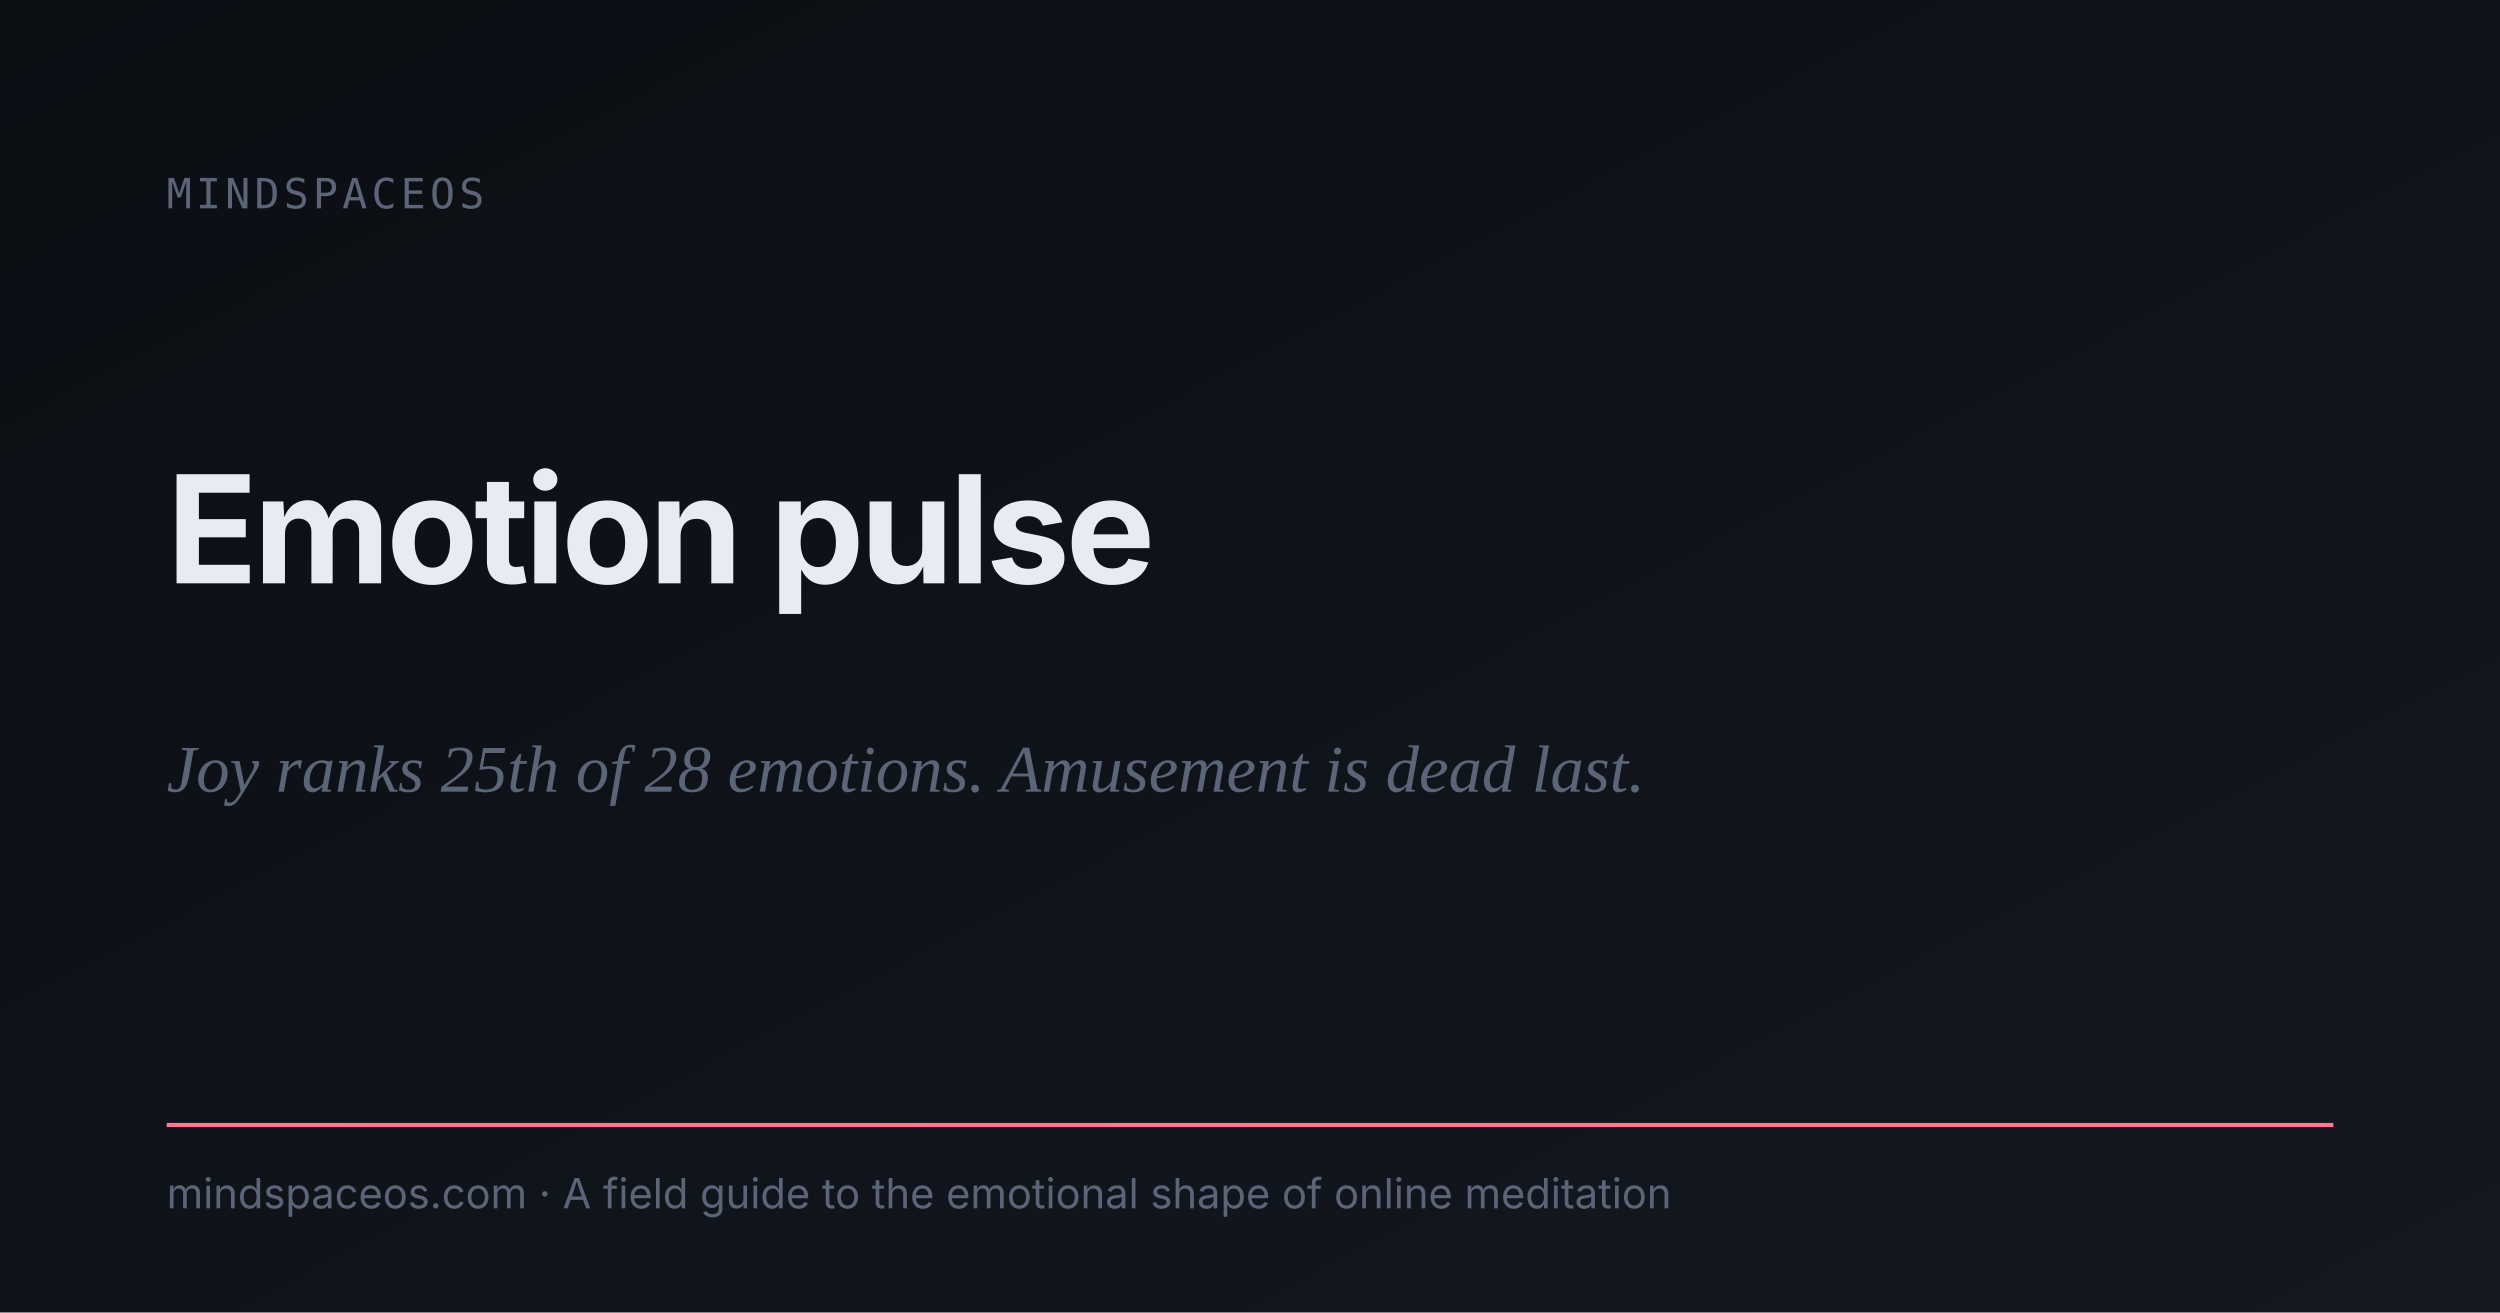
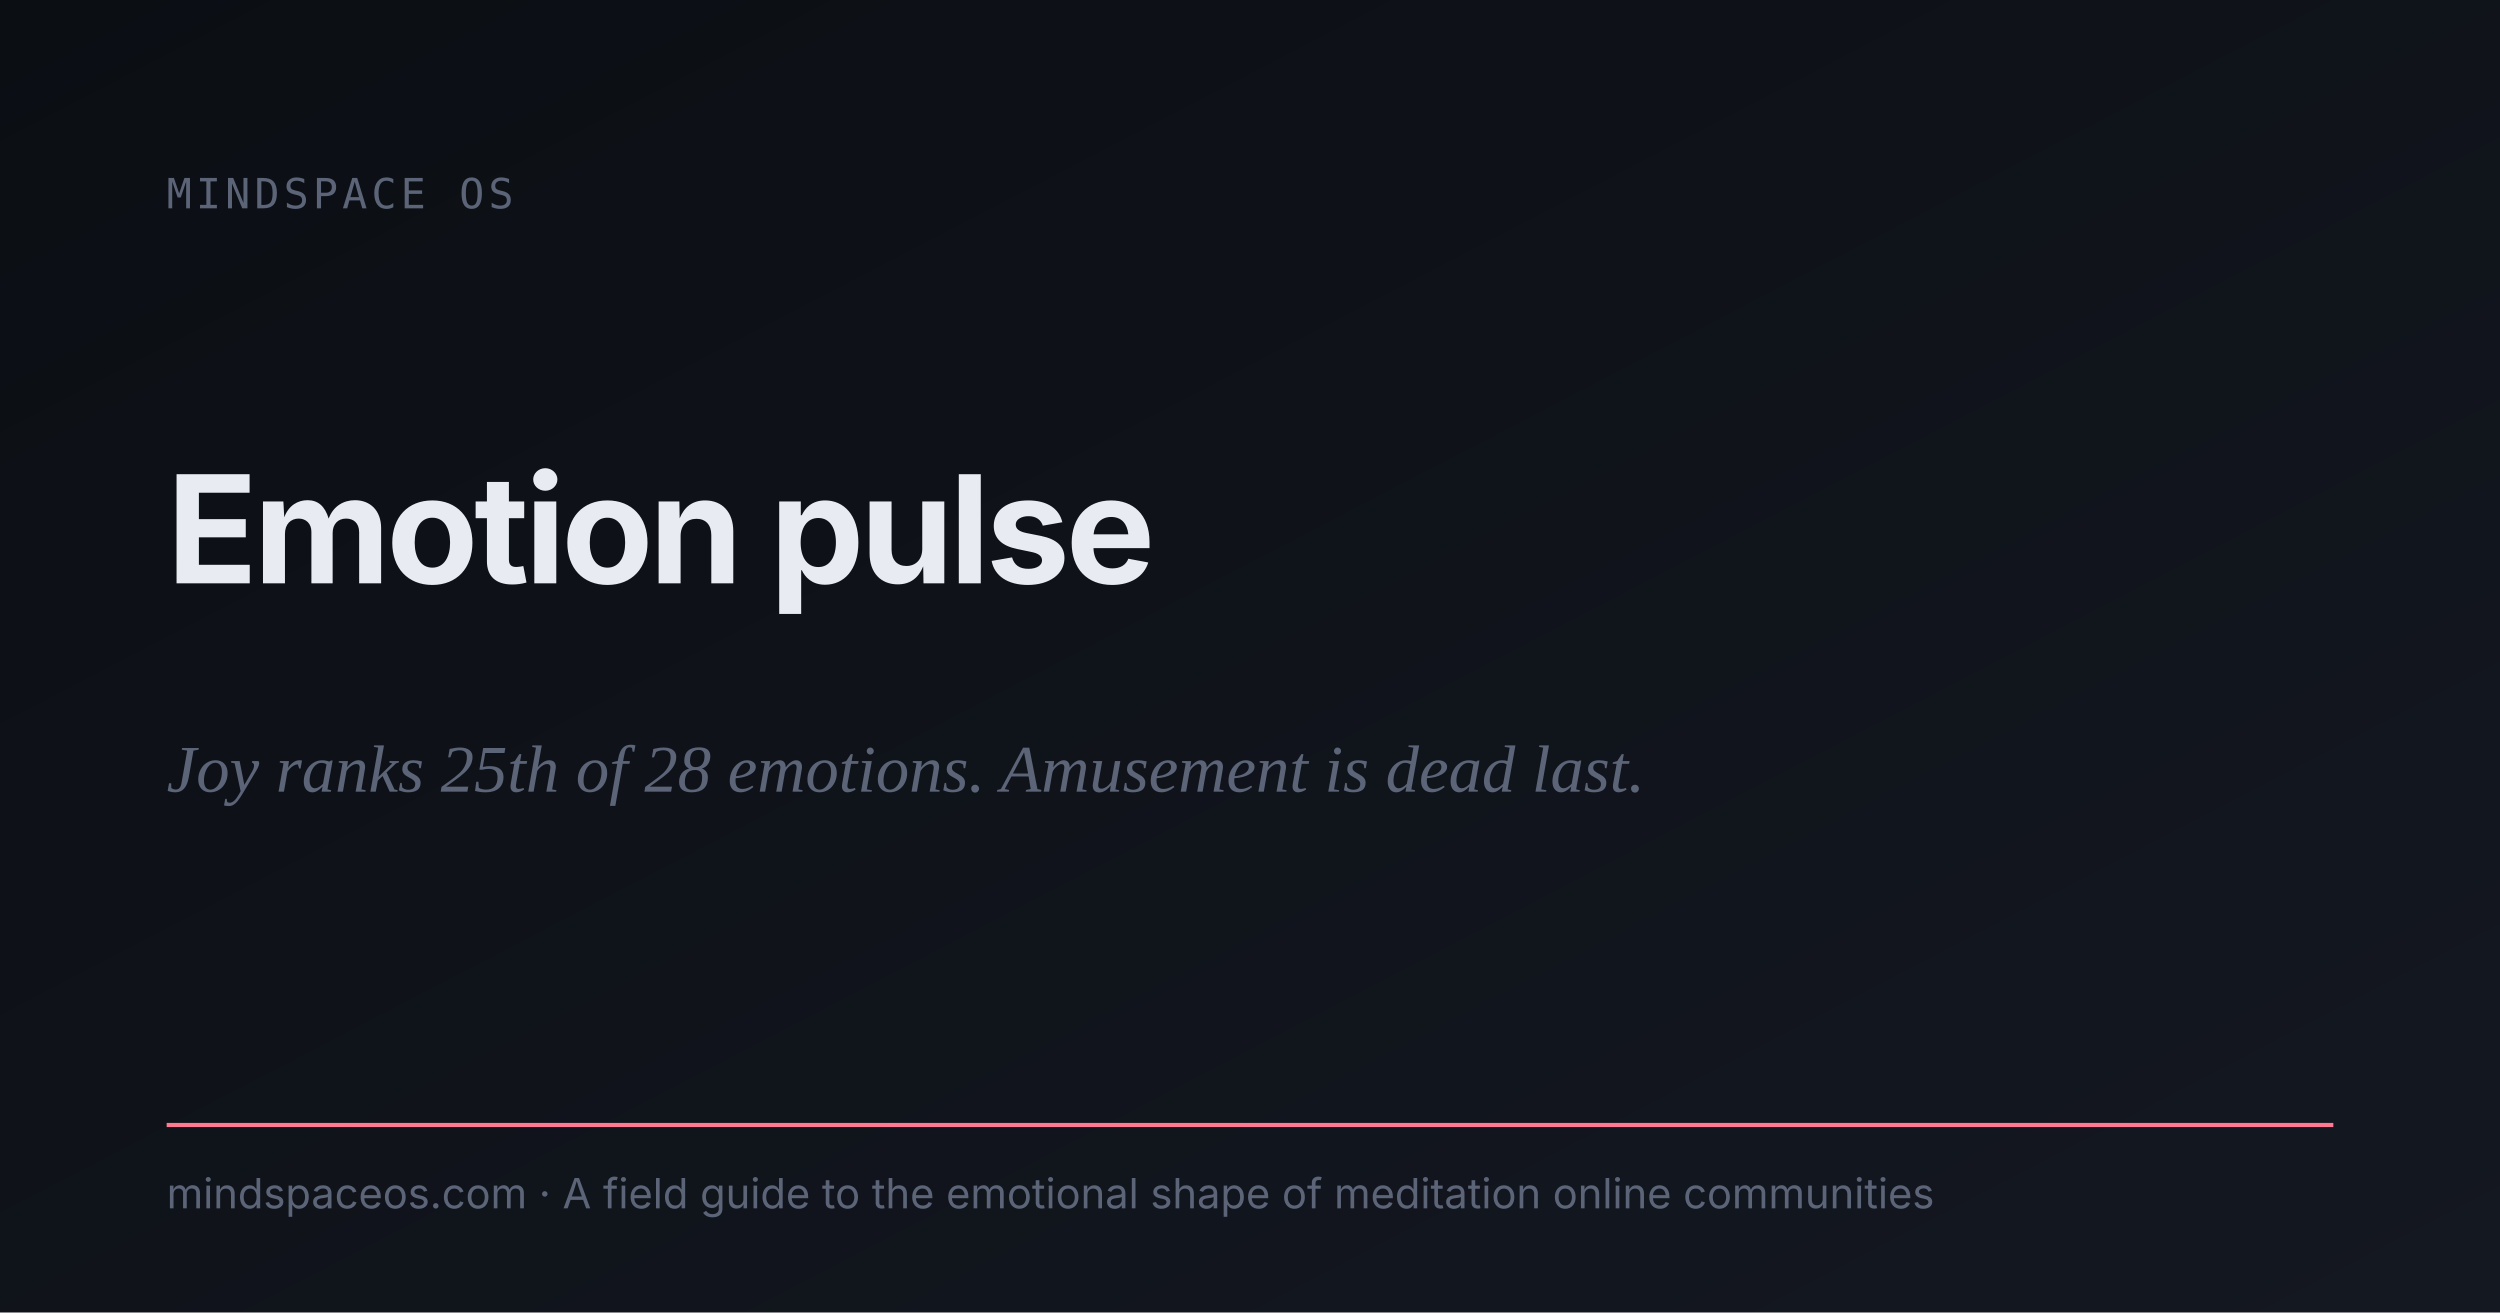
<svg xmlns="http://www.w3.org/2000/svg" viewBox="0 0 1200 630" preserveAspectRatio="xMidYMid meet">
  <defs>
    <linearGradient id="bg" x1="0" y1="0" x2="1" y2="1">
      <stop offset="0" stop-color="#0B0E13" />
      <stop offset="1" stop-color="#141821" />
    </linearGradient>
  </defs>
  <rect width="1200" height="630" fill="url(#bg)" />
-   <text x="80" y="100" fill="#5C6478" font-family="ui-monospace, Menlo, monospace" font-size="20" letter-spacing="2" text-transform="uppercase">MINDSPACEOS</text>
+   <text x="80" y="100" fill="#5C6478" font-family="ui-monospace, Menlo, monospace" font-size="20" letter-spacing="2" text-transform="uppercase">MINDSPACE OS</text>
  <text x="80" y="280" fill="#E8ECF2" font-family="Inter, system-ui, sans-serif" font-size="72" font-weight="700" letter-spacing="-2">Emotion pulse</text>
  <text x="80" y="380" fill="#5C6478" font-family="Source Serif 4, Georgia, serif" font-style="italic" font-size="32">Joy ranks 25th of 28 emotions. Amusement is dead last.</text>
  <line x1="80" y1="540" x2="1120" y2="540" stroke="#FF7A91" stroke-width="2" />
-   <text x="80" y="580" fill="#5C6478" font-family="Inter, system-ui, sans-serif" font-size="20">mindspaceos.com · A field guide to the emotional shape of online meditation</text>
+   <text x="80" y="580" fill="#5C6478" font-family="Inter, system-ui, sans-serif" font-size="20">mindspaceos.com · A field guide to the emotional shape of meditation online communities</text>
</svg>
